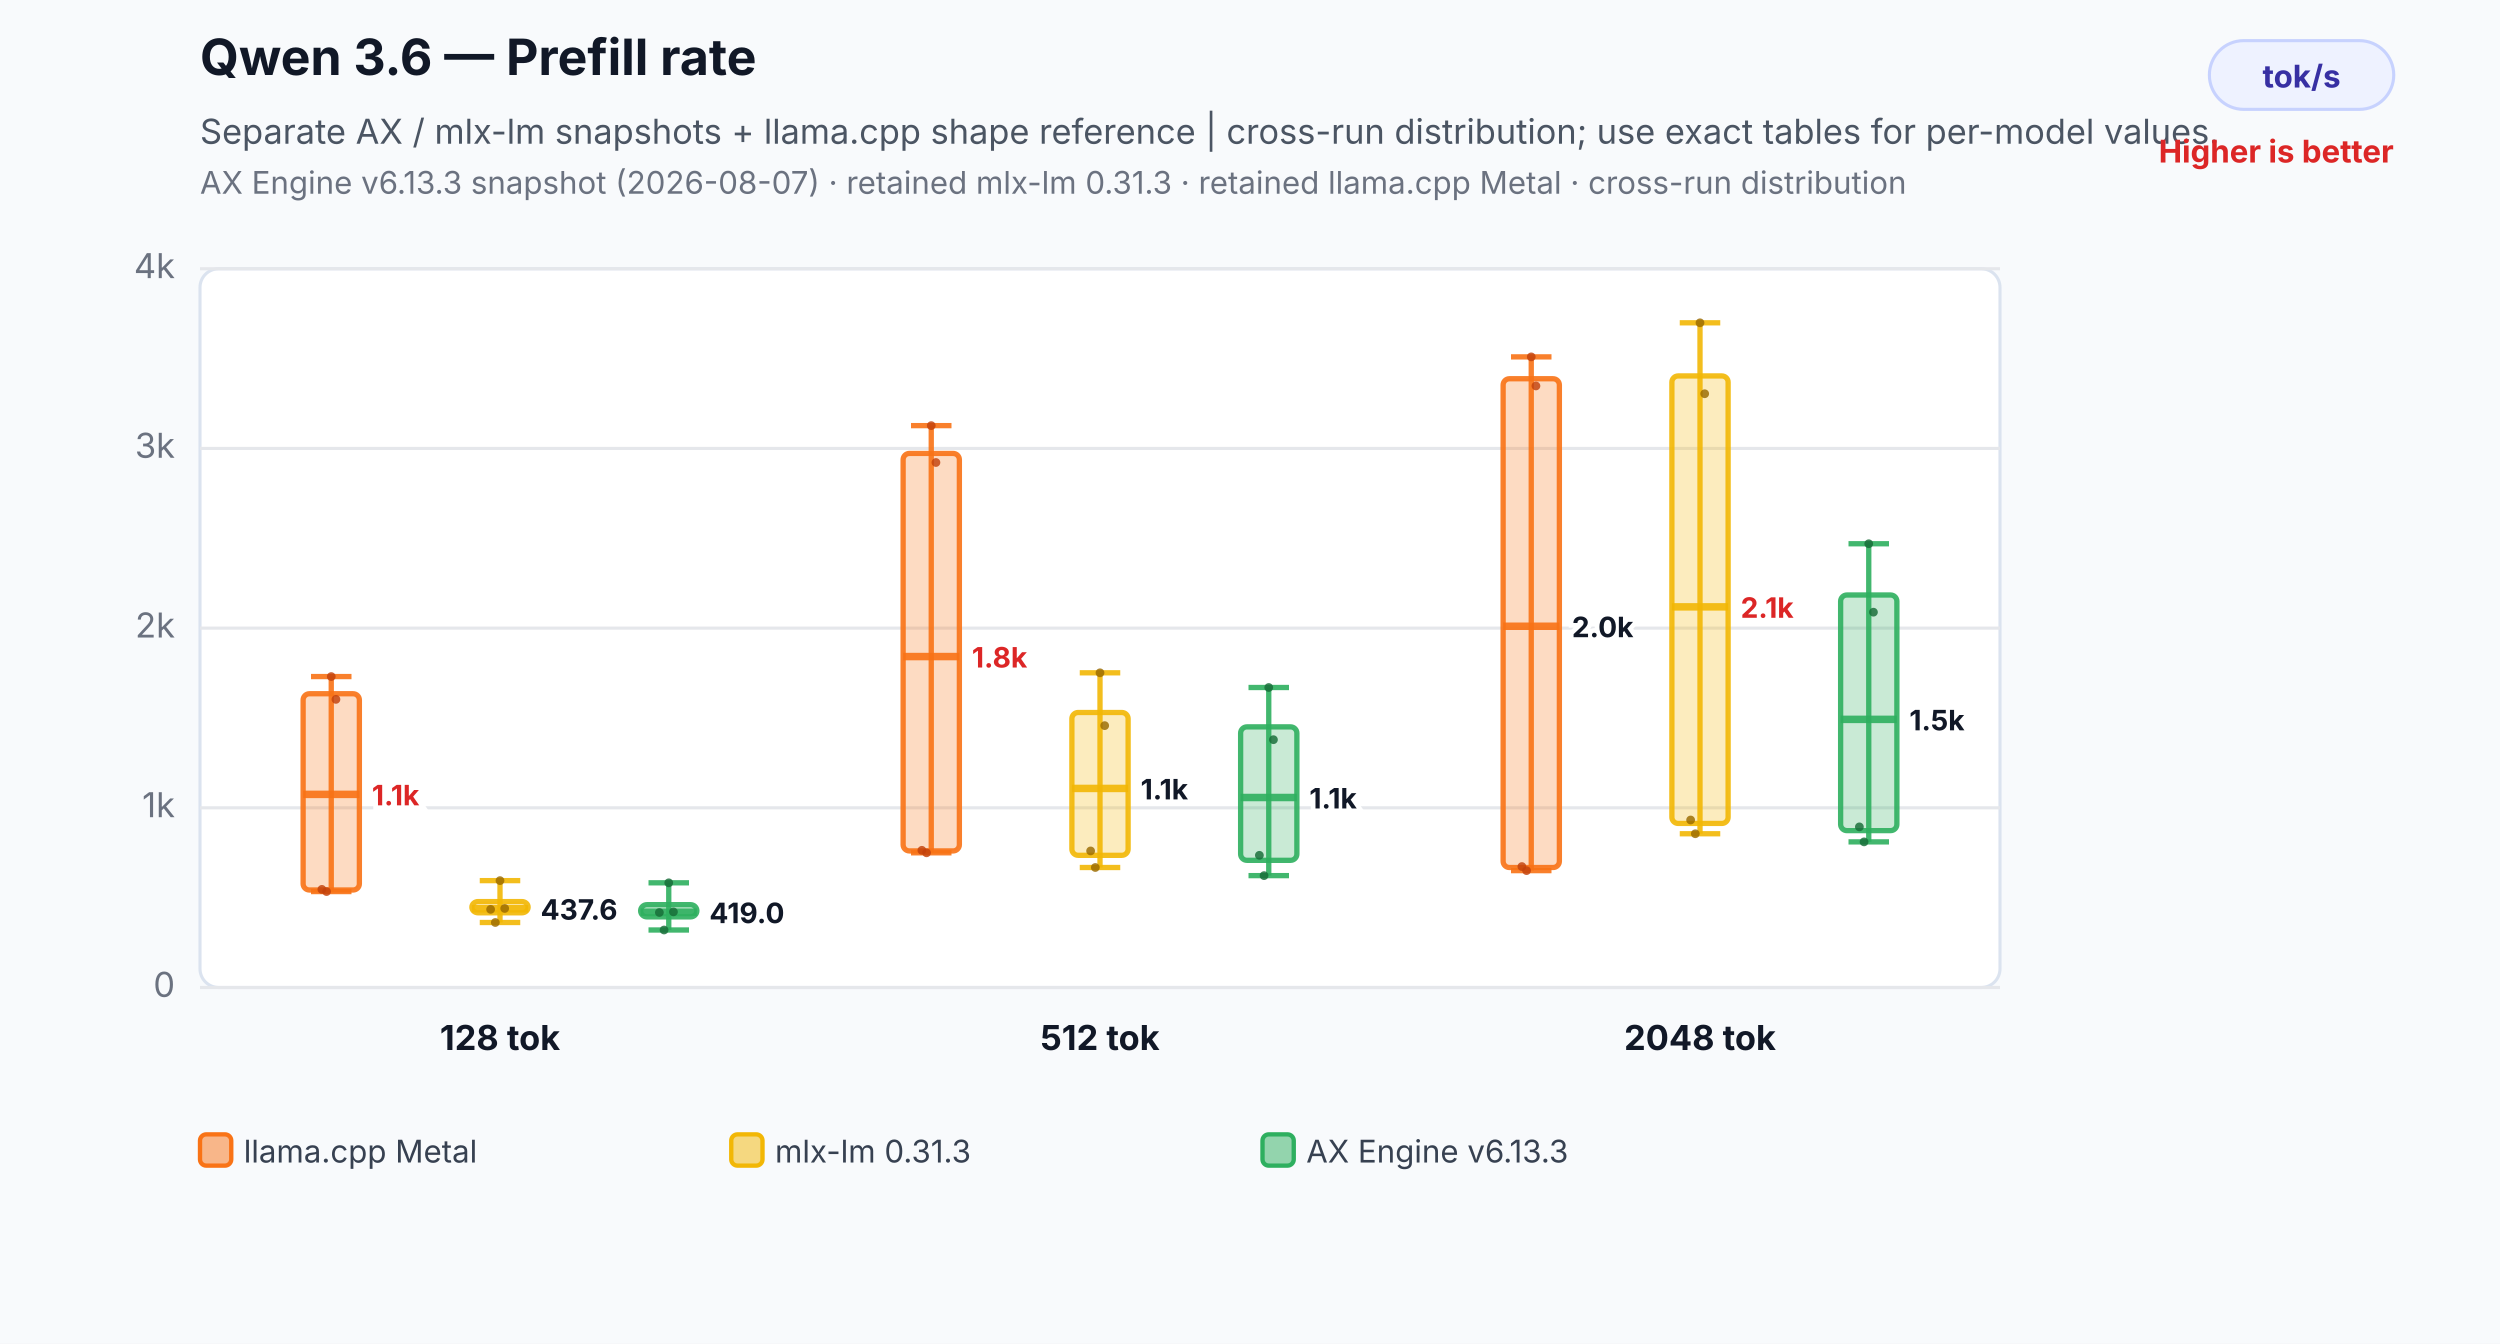
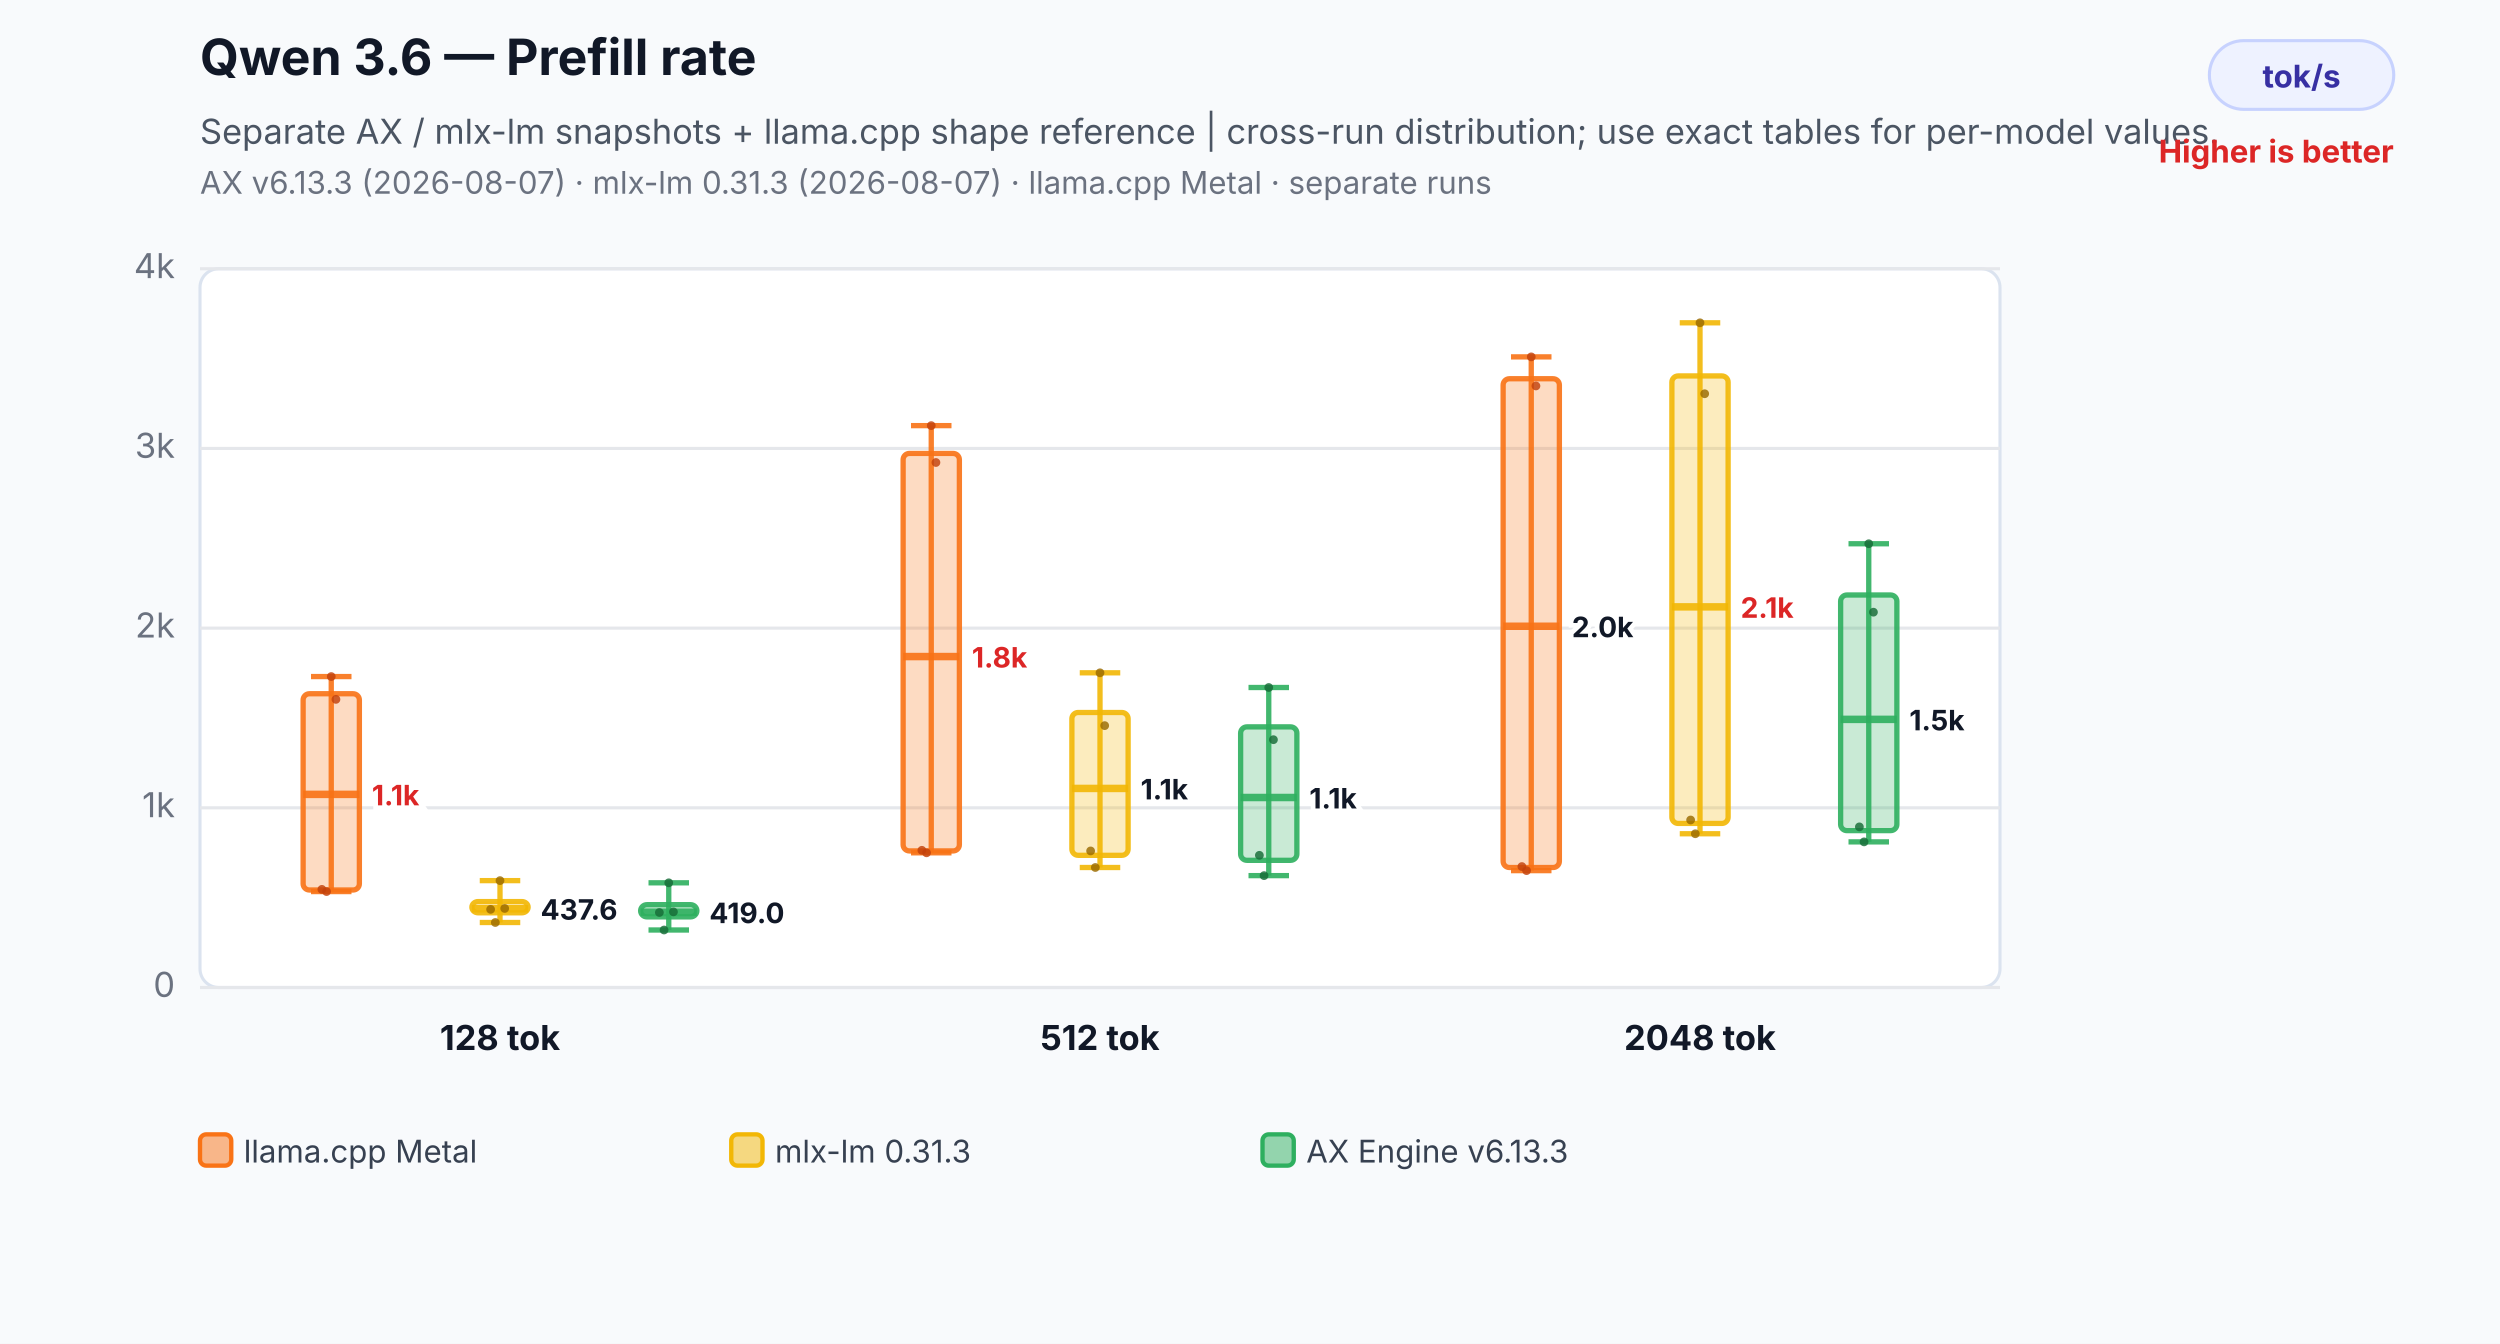
<svg xmlns="http://www.w3.org/2000/svg" width="800" height="430" viewBox="0 0 800 430" role="img" aria-labelledby="title desc">
  <rect width="800" height="430" fill="#f8fafc" />
  <text x="64" y="24" font-family="Inter,Segoe UI,Arial,sans-serif" font-size="16" font-weight="700" fill="#111827">Qwen 3.6 — Prefill rate</text>
  <text x="64" y="46" font-family="Inter,Segoe UI,Arial,sans-serif" font-size="11" fill="#4b5563">Separate AX / mlx-lm snapshots + llama.cpp shape reference | cross-run distribution; use exact tables for per-model values.</text>
-   <text x="64" y="62" font-family="Inter,Segoe UI,Arial,sans-serif" font-size="10" fill="#6b7280">AX Engine v6.13.3 snapshot (2026-08-07) · retained mlx-lm 0.31.3 · retained llama.cpp Metal · cross-run distribution</text>
+   <text x="64" y="62" font-family="Inter,Segoe UI,Arial,sans-serif" font-size="10" fill="#6b7280">AX v6.13.3 (2026-08-07) · mlx-lm 0.31.3 (2026-08-07) · llama.cpp Metal · separate runs</text>
  <rect x="707" y="13" width="59" height="22" rx="11" fill="#eef2ff" stroke="#c7d2fe" />
  <text x="736.5" y="28" text-anchor="middle" font-family="Inter,Segoe UI,Arial,sans-serif" font-size="10" font-weight="700" fill="#3730a3">tok/s</text>
  <text x="766" y="52" text-anchor="end" font-family="Inter,Segoe UI,Arial,sans-serif" font-size="10" font-weight="700" fill="#dc2626">Higher is better</text>
  <rect x="64" y="86" width="576" height="230" rx="6" fill="#ffffff" stroke="#dbe3ef" />
  <line x1="64" y1="316.0" x2="640" y2="316.0" stroke="#e5e7eb" stroke-width="1" />
  <text x="56" y="319.0" text-anchor="end" font-family="Inter,Segoe UI,Arial,sans-serif" font-size="11" fill="#6b7280">0</text>
  <line x1="64" y1="258.5" x2="640" y2="258.5" stroke="#e5e7eb" stroke-width="1" />
  <text x="56" y="261.5" text-anchor="end" font-family="Inter,Segoe UI,Arial,sans-serif" font-size="11" fill="#6b7280">1k</text>
  <line x1="64" y1="201.0" x2="640" y2="201.0" stroke="#e5e7eb" stroke-width="1" />
  <text x="56" y="204.0" text-anchor="end" font-family="Inter,Segoe UI,Arial,sans-serif" font-size="11" fill="#6b7280">2k</text>
  <line x1="64" y1="143.5" x2="640" y2="143.5" stroke="#e5e7eb" stroke-width="1" />
  <text x="56" y="146.5" text-anchor="end" font-family="Inter,Segoe UI,Arial,sans-serif" font-size="11" fill="#6b7280">3k</text>
  <line x1="64" y1="86.0" x2="640" y2="86.0" stroke="#e5e7eb" stroke-width="1" />
  <text x="56" y="89.0" text-anchor="end" font-family="Inter,Segoe UI,Arial,sans-serif" font-size="11" fill="#6b7280">4k</text>
  <line x1="106" y1="216.5" x2="106" y2="285.3" stroke="#f97316" stroke-opacity="0.9" stroke-width="1.7" />
  <line x1="99.52" y1="216.5" x2="112.48" y2="216.5" stroke="#f97316" stroke-opacity="0.9" stroke-width="1.7" />
  <line x1="99.52" y1="285.3" x2="112.48" y2="285.3" stroke="#f97316" stroke-opacity="0.9" stroke-width="1.7" />
  <rect x="97" y="222.0" width="18" height="62.8" rx="2" fill="#f97316" fill-opacity="0.26" stroke="#f97316" stroke-opacity="0.9" stroke-width="1.7" />
  <line x1="97" y1="254.2" x2="115" y2="254.2" stroke="#f97316" stroke-opacity="0.9" stroke-width="2.4" />
  <text x="119" y="257.7" text-anchor="start" font-family="Inter,Segoe UI,Arial,sans-serif" font-size="9" font-weight="700" fill="#dc2626" stroke="#ffffff" stroke-width="3" paint-order="stroke">1.1k</text>
  <circle cx="103" cy="284.6" r="1.4" fill="#c2410c" fill-opacity="0.82" />
  <circle cx="104.5" cy="285.3" r="1.4" fill="#c2410c" fill-opacity="0.82" />
  <circle cx="106" cy="216.5" r="1.4" fill="#c2410c" fill-opacity="0.82" />
  <circle cx="107.5" cy="223.8" r="1.4" fill="#c2410c" fill-opacity="0.82" />
  <line x1="160" y1="281.8" x2="160" y2="295.2" stroke="#f2b705" stroke-opacity="0.9" stroke-width="1.7" />
  <line x1="153.52" y1="281.8" x2="166.48" y2="281.8" stroke="#f2b705" stroke-opacity="0.9" stroke-width="1.7" />
  <line x1="153.52" y1="295.2" x2="166.48" y2="295.2" stroke="#f2b705" stroke-opacity="0.9" stroke-width="1.7" />
  <rect x="151" y="288.5" width="18" height="3.6" rx="2" fill="#f2b705" fill-opacity="0.26" stroke="#f2b705" stroke-opacity="0.9" stroke-width="1.7" />
  <line x1="151" y1="290.8" x2="169" y2="290.8" stroke="#f2b705" stroke-opacity="0.9" stroke-width="2.4" />
  <text x="173" y="294.3" text-anchor="start" font-family="Inter,Segoe UI,Arial,sans-serif" font-size="9" font-weight="700" fill="#111827" stroke="#ffffff" stroke-width="3" paint-order="stroke">437.6</text>
  <circle cx="157" cy="291.0" r="1.4" fill="#9a6a00" fill-opacity="0.82" />
  <circle cx="158.5" cy="295.2" r="1.4" fill="#9a6a00" fill-opacity="0.82" />
  <circle cx="160" cy="281.8" r="1.4" fill="#9a6a00" fill-opacity="0.82" />
  <circle cx="161.5" cy="290.7" r="1.4" fill="#9a6a00" fill-opacity="0.82" />
  <line x1="214" y1="282.5" x2="214" y2="297.6" stroke="#2eaf5f" stroke-opacity="0.9" stroke-width="1.7" />
  <line x1="207.52" y1="282.5" x2="220.48" y2="282.5" stroke="#2eaf5f" stroke-opacity="0.9" stroke-width="1.7" />
  <line x1="207.52" y1="297.6" x2="220.48" y2="297.6" stroke="#2eaf5f" stroke-opacity="0.9" stroke-width="1.7" />
  <rect x="205" y="289.5" width="18" height="3.9" rx="2" fill="#2eaf5f" fill-opacity="0.26" stroke="#2eaf5f" stroke-opacity="0.9" stroke-width="1.7" />
  <line x1="205" y1="291.9" x2="223" y2="291.9" stroke="#2eaf5f" stroke-opacity="0.9" stroke-width="2.4" />
  <text x="227" y="295.4" text-anchor="start" font-family="Inter,Segoe UI,Arial,sans-serif" font-size="9" font-weight="700" fill="#111827" stroke="#ffffff" stroke-width="3" paint-order="stroke">419.0</text>
  <circle cx="211" cy="292.0" r="1.4" fill="#176c37" fill-opacity="0.82" />
  <circle cx="212.5" cy="297.6" r="1.4" fill="#176c37" fill-opacity="0.82" />
  <circle cx="214" cy="282.5" r="1.4" fill="#176c37" fill-opacity="0.82" />
  <circle cx="215.5" cy="291.8" r="1.4" fill="#176c37" fill-opacity="0.82" />
  <text x="160" y="336" text-anchor="middle" font-family="Inter,Segoe UI,Arial,sans-serif" font-size="11" font-weight="700" fill="#111827">128 tok</text>
  <line x1="298" y1="136.2" x2="298" y2="272.9" stroke="#f97316" stroke-opacity="0.9" stroke-width="1.7" />
  <line x1="291.52" y1="136.2" x2="304.48" y2="136.2" stroke="#f97316" stroke-opacity="0.9" stroke-width="1.7" />
  <line x1="291.52" y1="272.9" x2="304.48" y2="272.9" stroke="#f97316" stroke-opacity="0.9" stroke-width="1.7" />
  <rect x="289" y="145.1" width="18" height="127.2" rx="2" fill="#f97316" fill-opacity="0.26" stroke="#f97316" stroke-opacity="0.9" stroke-width="1.7" />
  <line x1="289" y1="210.1" x2="307" y2="210.1" stroke="#f97316" stroke-opacity="0.9" stroke-width="2.4" />
  <text x="311" y="213.6" text-anchor="start" font-family="Inter,Segoe UI,Arial,sans-serif" font-size="9" font-weight="700" fill="#dc2626" stroke="#ffffff" stroke-width="3" paint-order="stroke">1.8k</text>
  <circle cx="295" cy="272.1" r="1.4" fill="#c2410c" fill-opacity="0.82" />
  <circle cx="296.5" cy="272.9" r="1.4" fill="#c2410c" fill-opacity="0.82" />
  <circle cx="298" cy="136.2" r="1.4" fill="#c2410c" fill-opacity="0.82" />
  <circle cx="299.5" cy="148.0" r="1.4" fill="#c2410c" fill-opacity="0.82" />
  <line x1="352" y1="215.3" x2="352" y2="277.6" stroke="#f2b705" stroke-opacity="0.9" stroke-width="1.7" />
  <line x1="345.52" y1="215.3" x2="358.48" y2="215.3" stroke="#f2b705" stroke-opacity="0.9" stroke-width="1.7" />
  <line x1="345.52" y1="277.6" x2="358.48" y2="277.6" stroke="#f2b705" stroke-opacity="0.9" stroke-width="1.7" />
  <rect x="343" y="228.0" width="18" height="45.7" rx="2" fill="#f2b705" fill-opacity="0.26" stroke="#f2b705" stroke-opacity="0.9" stroke-width="1.7" />
  <line x1="343" y1="252.3" x2="361" y2="252.3" stroke="#f2b705" stroke-opacity="0.9" stroke-width="2.4" />
  <text x="365" y="255.8" text-anchor="start" font-family="Inter,Segoe UI,Arial,sans-serif" font-size="9" font-weight="700" fill="#111827" stroke="#ffffff" stroke-width="3" paint-order="stroke">1.1k</text>
  <circle cx="349" cy="272.3" r="1.4" fill="#9a6a00" fill-opacity="0.82" />
  <circle cx="350.5" cy="277.6" r="1.4" fill="#9a6a00" fill-opacity="0.82" />
  <circle cx="352" cy="215.3" r="1.4" fill="#9a6a00" fill-opacity="0.82" />
  <circle cx="353.5" cy="232.2" r="1.4" fill="#9a6a00" fill-opacity="0.82" />
  <line x1="406" y1="220.0" x2="406" y2="280.2" stroke="#2eaf5f" stroke-opacity="0.9" stroke-width="1.7" />
  <line x1="399.52" y1="220.0" x2="412.48" y2="220.0" stroke="#2eaf5f" stroke-opacity="0.9" stroke-width="1.7" />
  <line x1="399.52" y1="280.2" x2="412.48" y2="280.2" stroke="#2eaf5f" stroke-opacity="0.9" stroke-width="1.7" />
  <rect x="397" y="232.6" width="18" height="42.7" rx="2" fill="#2eaf5f" fill-opacity="0.26" stroke="#2eaf5f" stroke-opacity="0.9" stroke-width="1.7" />
  <line x1="397" y1="255.2" x2="415" y2="255.2" stroke="#2eaf5f" stroke-opacity="0.9" stroke-width="2.4" />
  <text x="419" y="258.7" text-anchor="start" font-family="Inter,Segoe UI,Arial,sans-serif" font-size="9" font-weight="700" fill="#111827" stroke="#ffffff" stroke-width="3" paint-order="stroke">1.1k</text>
  <circle cx="403" cy="273.7" r="1.4" fill="#176c37" fill-opacity="0.82" />
  <circle cx="404.5" cy="280.2" r="1.4" fill="#176c37" fill-opacity="0.82" />
  <circle cx="406" cy="220.0" r="1.4" fill="#176c37" fill-opacity="0.82" />
  <circle cx="407.5" cy="236.7" r="1.4" fill="#176c37" fill-opacity="0.82" />
  <text x="352" y="336" text-anchor="middle" font-family="Inter,Segoe UI,Arial,sans-serif" font-size="11" font-weight="700" fill="#111827">512 tok</text>
  <line x1="490" y1="114.2" x2="490" y2="278.6" stroke="#f97316" stroke-opacity="0.9" stroke-width="1.7" />
  <line x1="483.52" y1="114.2" x2="496.48" y2="114.2" stroke="#f97316" stroke-opacity="0.9" stroke-width="1.7" />
  <line x1="483.52" y1="278.6" x2="496.48" y2="278.6" stroke="#f97316" stroke-opacity="0.9" stroke-width="1.7" />
  <rect x="481" y="121.2" width="18" height="156.4" rx="2" fill="#f97316" fill-opacity="0.26" stroke="#f97316" stroke-opacity="0.9" stroke-width="1.7" />
  <line x1="481" y1="200.4" x2="499" y2="200.4" stroke="#f97316" stroke-opacity="0.9" stroke-width="2.4" />
  <text x="503" y="203.9" text-anchor="start" font-family="Inter,Segoe UI,Arial,sans-serif" font-size="9" font-weight="700" fill="#111827" stroke="#ffffff" stroke-width="3" paint-order="stroke">2.0k</text>
  <circle cx="487" cy="277.3" r="1.4" fill="#c2410c" fill-opacity="0.82" />
  <circle cx="488.5" cy="278.6" r="1.4" fill="#c2410c" fill-opacity="0.82" />
  <circle cx="490" cy="114.2" r="1.4" fill="#c2410c" fill-opacity="0.82" />
  <circle cx="491.5" cy="123.5" r="1.4" fill="#c2410c" fill-opacity="0.82" />
  <line x1="544" y1="103.3" x2="544" y2="266.8" stroke="#f2b705" stroke-opacity="0.9" stroke-width="1.7" />
  <line x1="537.52" y1="103.3" x2="550.48" y2="103.3" stroke="#f2b705" stroke-opacity="0.9" stroke-width="1.7" />
  <line x1="537.52" y1="266.8" x2="550.48" y2="266.8" stroke="#f2b705" stroke-opacity="0.9" stroke-width="1.7" />
  <rect x="535" y="120.3" width="18" height="143.2" rx="2" fill="#f2b705" fill-opacity="0.26" stroke="#f2b705" stroke-opacity="0.9" stroke-width="1.7" />
  <line x1="535" y1="194.2" x2="553" y2="194.2" stroke="#f2b705" stroke-opacity="0.9" stroke-width="2.4" />
  <text x="557" y="197.7" text-anchor="start" font-family="Inter,Segoe UI,Arial,sans-serif" font-size="9" font-weight="700" fill="#dc2626" stroke="#ffffff" stroke-width="3" paint-order="stroke">2.1k</text>
  <circle cx="541" cy="262.4" r="1.4" fill="#9a6a00" fill-opacity="0.82" />
  <circle cx="542.5" cy="266.8" r="1.4" fill="#9a6a00" fill-opacity="0.82" />
  <circle cx="544" cy="103.3" r="1.4" fill="#9a6a00" fill-opacity="0.82" />
  <circle cx="545.5" cy="126.0" r="1.4" fill="#9a6a00" fill-opacity="0.82" />
  <line x1="598" y1="174.0" x2="598" y2="269.4" stroke="#2eaf5f" stroke-opacity="0.9" stroke-width="1.7" />
  <line x1="591.52" y1="174.0" x2="604.48" y2="174.0" stroke="#2eaf5f" stroke-opacity="0.9" stroke-width="1.7" />
  <line x1="591.52" y1="269.4" x2="604.48" y2="269.4" stroke="#2eaf5f" stroke-opacity="0.9" stroke-width="1.7" />
  <rect x="589" y="190.4" width="18" height="75.4" rx="2" fill="#2eaf5f" fill-opacity="0.26" stroke="#2eaf5f" stroke-opacity="0.9" stroke-width="1.7" />
  <line x1="589" y1="230.2" x2="607" y2="230.2" stroke="#2eaf5f" stroke-opacity="0.9" stroke-width="2.4" />
  <text x="611" y="233.7" text-anchor="start" font-family="Inter,Segoe UI,Arial,sans-serif" font-size="9" font-weight="700" fill="#111827" stroke="#ffffff" stroke-width="3" paint-order="stroke">1.5k</text>
  <circle cx="595" cy="264.6" r="1.4" fill="#176c37" fill-opacity="0.82" />
  <circle cx="596.5" cy="269.4" r="1.4" fill="#176c37" fill-opacity="0.82" />
  <circle cx="598" cy="174.0" r="1.4" fill="#176c37" fill-opacity="0.82" />
  <circle cx="599.5" cy="195.9" r="1.4" fill="#176c37" fill-opacity="0.82" />
  <text x="544" y="336" text-anchor="middle" font-family="Inter,Segoe UI,Arial,sans-serif" font-size="11" font-weight="700" fill="#111827">2048 tok</text>
  <rect x="64" y="363" width="10" height="10" rx="2" fill="#f97316" fill-opacity="0.5" stroke="#f97316" stroke-width="1.4" />
  <text x="78" y="372" font-family="Inter,Segoe UI,Arial,sans-serif" font-size="10" fill="#374151">llama.cpp Metal</text>
  <rect x="234" y="363" width="10" height="10" rx="2" fill="#f2b705" fill-opacity="0.5" stroke="#f2b705" stroke-width="1.4" />
  <text x="248" y="372" font-family="Inter,Segoe UI,Arial,sans-serif" font-size="10" fill="#374151">mlx-lm 0.31.3</text>
  <rect x="404" y="363" width="10" height="10" rx="2" fill="#2eaf5f" fill-opacity="0.5" stroke="#2eaf5f" stroke-width="1.4" />
  <text x="418" y="372" font-family="Inter,Segoe UI,Arial,sans-serif" font-size="10" fill="#374151">AX Engine v6.13.3</text>
</svg>
